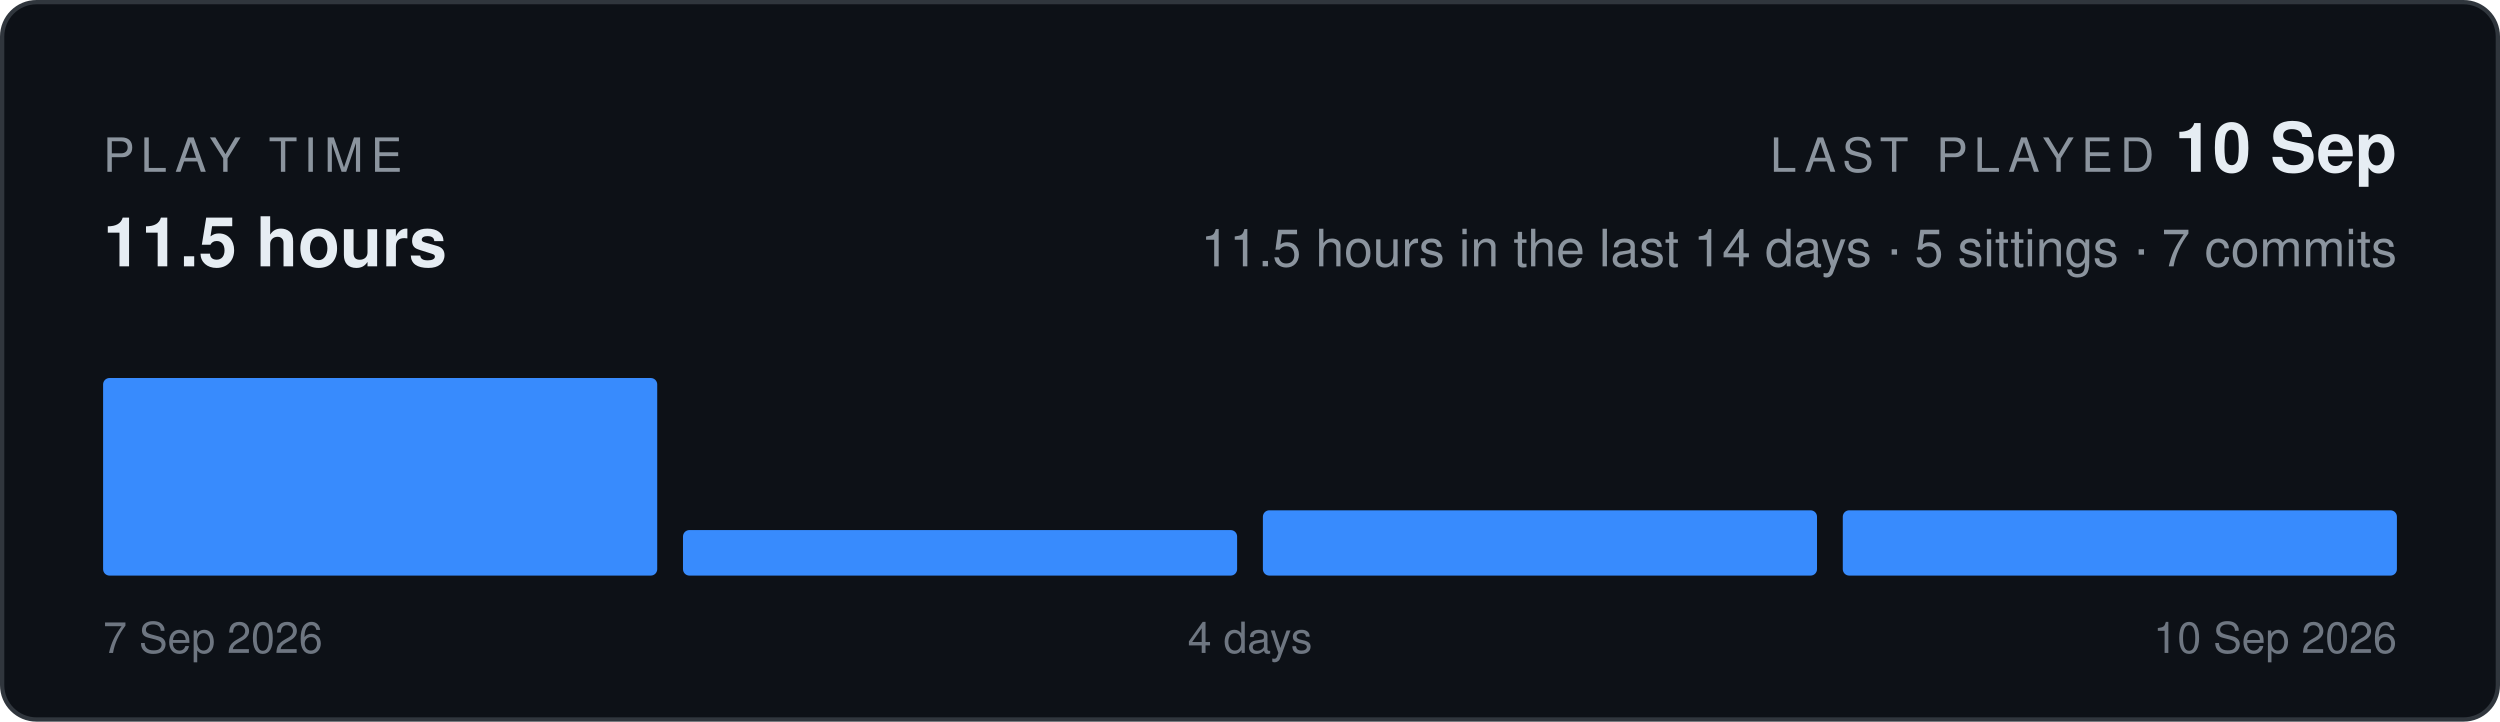
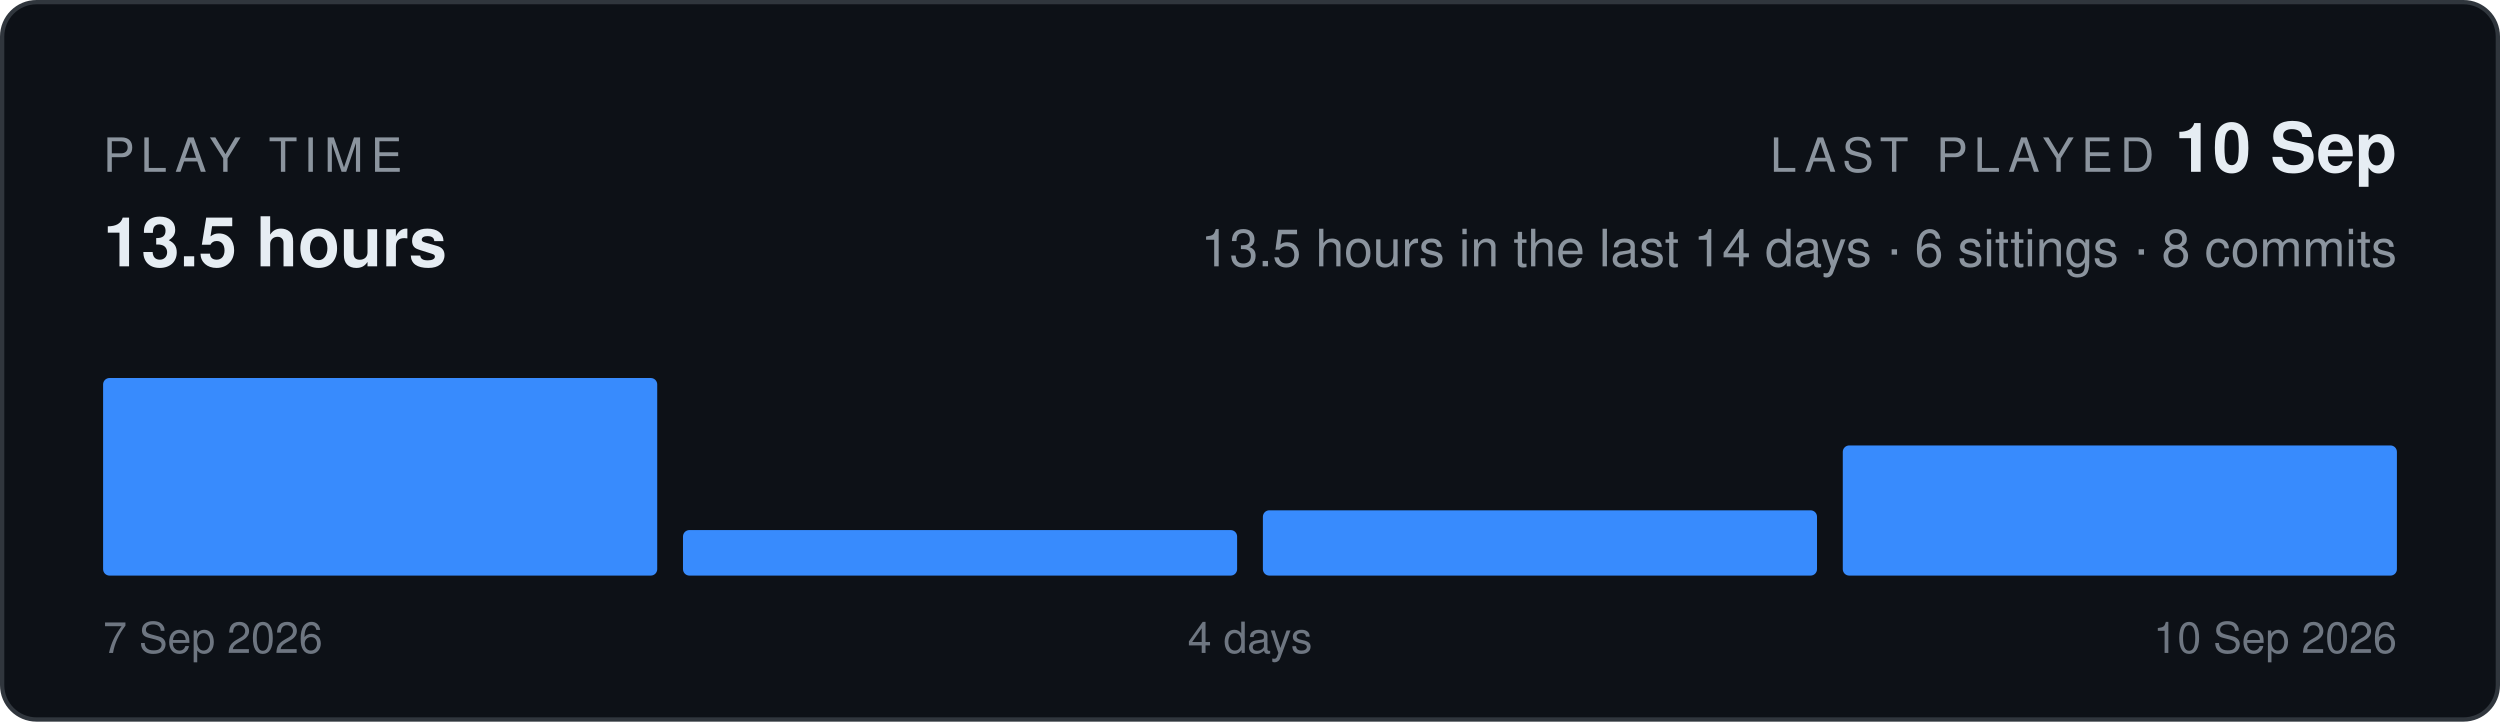
- <svg xmlns="http://www.w3.org/2000/svg" width="582" height="168" viewBox="0 0 582 168" role="img" aria-label="Play time: 11.5 hours over 7 commits, last played 10 Sep">
+ <svg xmlns="http://www.w3.org/2000/svg" width="582" height="168" viewBox="0 0 582 168" role="img" aria-label="Play time: 13.5 hours over 8 commits, last played 10 Sep">
  <style>
    .card { fill: #0d1117; stroke: #30363d }
    text { font-family: -apple-system, BlinkMacSystemFont, "Segoe UI", Helvetica, Arial, sans-serif }
    .label { font-size: 11px; letter-spacing: 1.7px; fill: #8b949e }
    .stat { font-size: 16px; font-weight: 600; letter-spacing: normal; fill: #e6edf3 }
    .note { font-size: 12px; fill: #8b949e }
    .axis { font-size: 10px; fill: #6e7681 }
    .bar { fill: #388bfd }
    .bar-quiet { fill: #21262d }
  </style>
  <rect class="card" x="0.5" y="0.5" width="581" height="167" rx="8" />
  <text class="label" x="24" y="40">PLAY TIME</text>
-   <text class="stat" x="24" y="62">11.5 hours</text>
+   <text class="stat" x="24" y="62">13.5 hours</text>
  <text class="label" x="558" y="40" text-anchor="end">LAST PLAYED <tspan class="stat">10 Sep</tspan>
  </text>
-   <text class="note" x="558" y="62" text-anchor="end">11.5 hours in the last 14 days   ·   5 sittings   ·   7 commits</text>
+   <text class="note" x="558" y="62" text-anchor="end">13.5 hours in the last 14 days   ·   6 sittings   ·   8 commits</text>
  <rect class="bar" x="24.0" y="88.0" width="129" height="46.0" rx="1.5" />
  <rect class="bar" x="159.0" y="123.4" width="129" height="10.6" rx="1.5" />
  <rect class="bar" x="294.0" y="118.8" width="129" height="15.2" rx="1.5" />
-   <rect class="bar" x="429.0" y="118.8" width="129" height="15.2" rx="1.5" />
+   <rect class="bar" x="429.0" y="103.7" width="129" height="30.3" rx="1.5" />
  <text class="axis" x="24" y="152">7 Sep 2026</text>
  <text class="axis" x="291" y="152" text-anchor="middle">4 days</text>
  <text class="axis" x="558" y="152" text-anchor="end">10 Sep 2026</text>
</svg>
